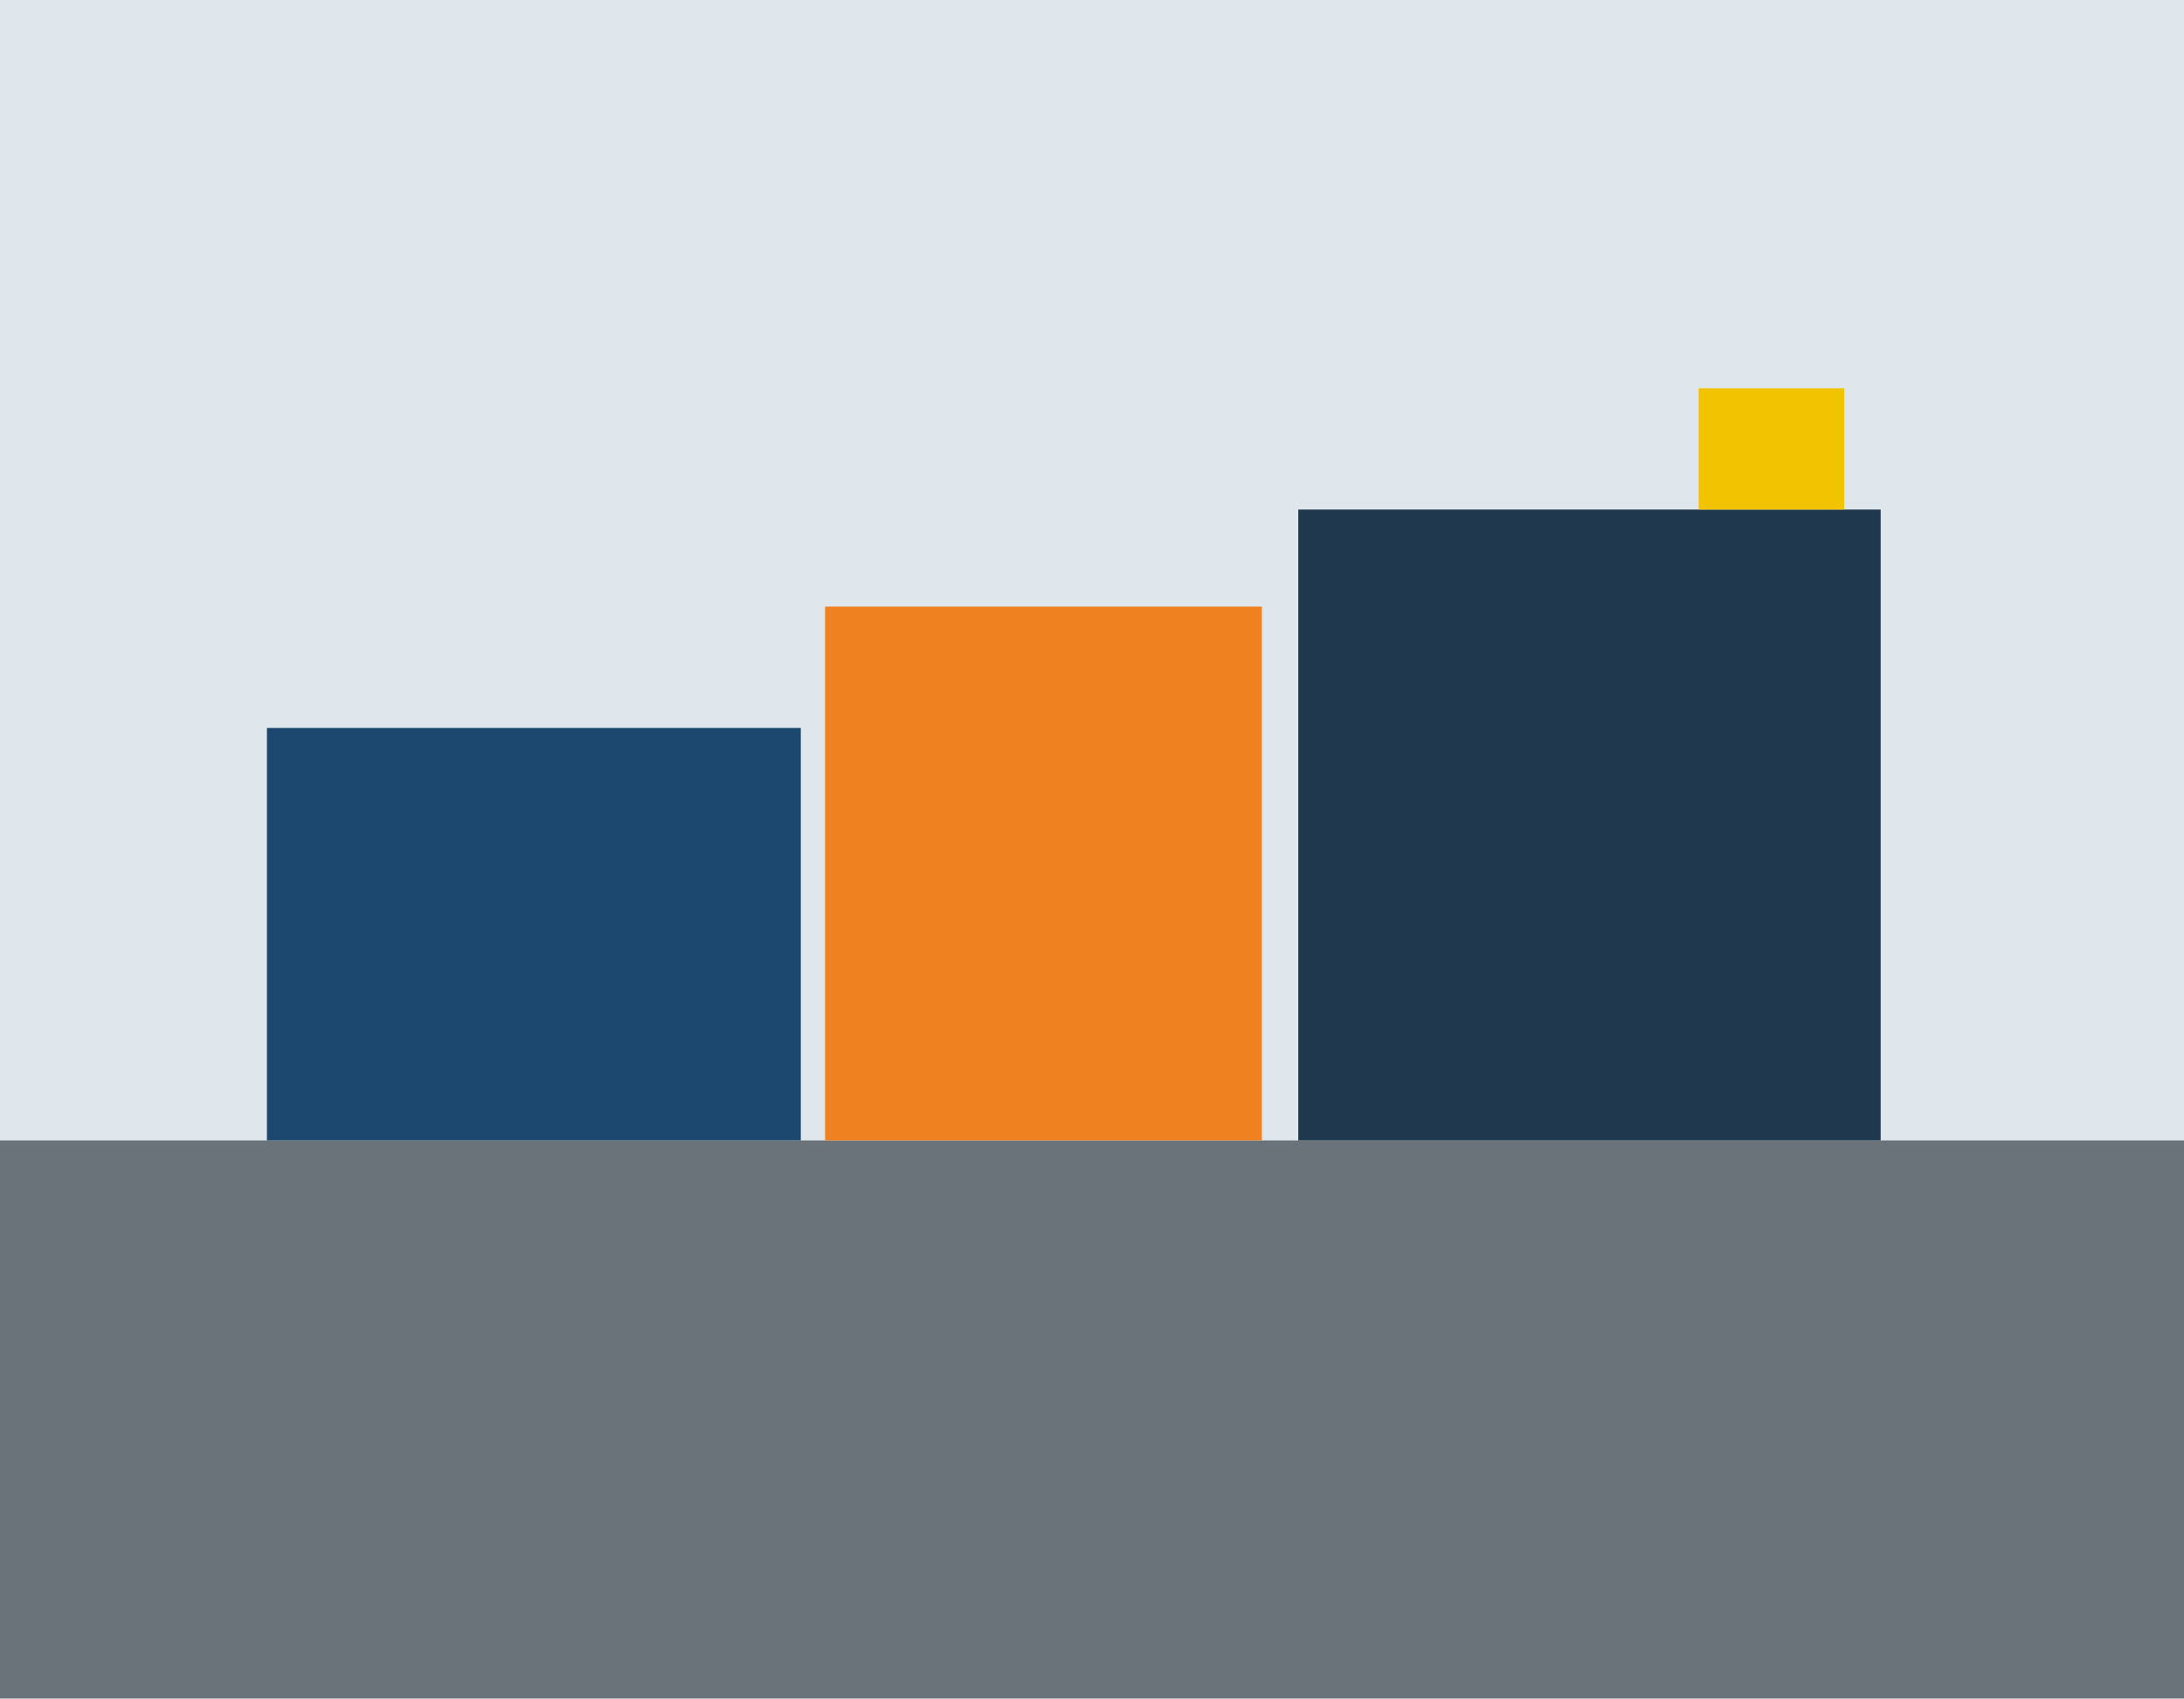
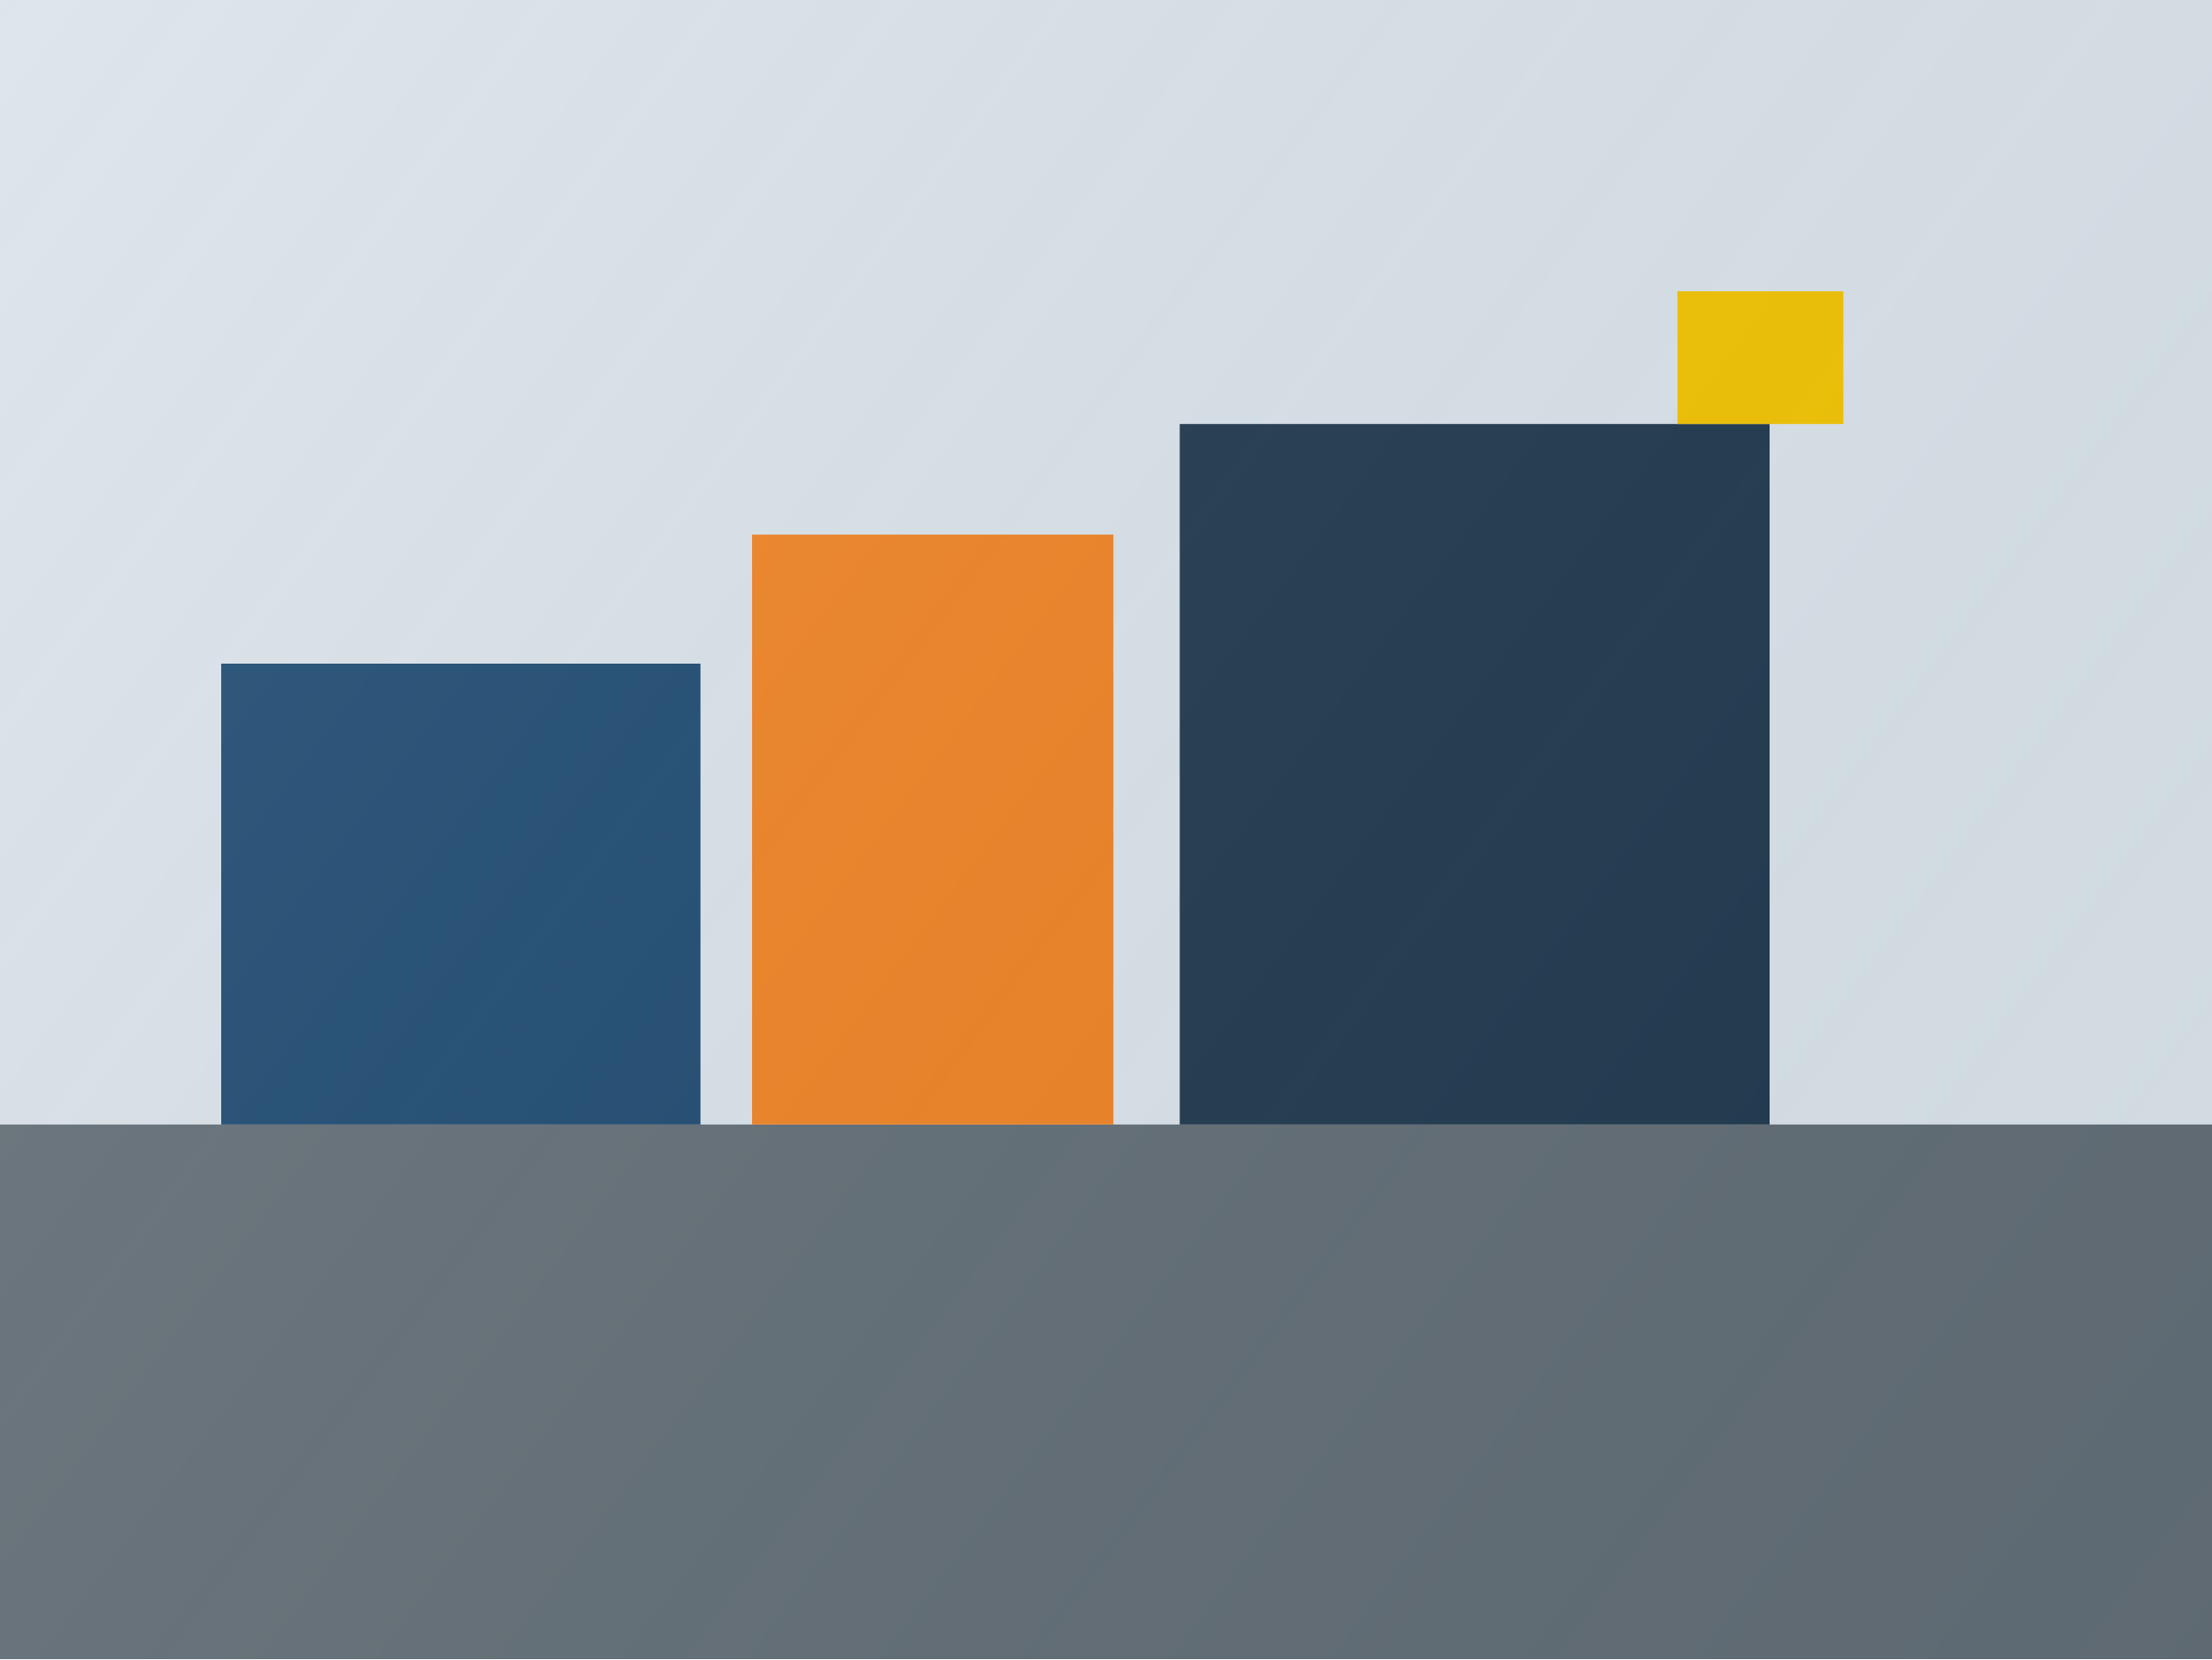
- <svg xmlns="http://www.w3.org/2000/svg" width="900" height="700" viewBox="0 0 900 700" fill="none">
-   <rect width="900" height="700" fill="#dfe6ec" />
-   <rect y="470" width="900" height="230" fill="#6a737a" />
-   <rect x="110" y="300" width="220" height="170" fill="#1c486f" />
-   <rect x="340" y="250" width="180" height="220" fill="#ef8121" />
-   <rect x="535" y="210" width="240" height="260" fill="#20384d" />
-   <rect x="700" y="160" width="60" height="50" fill="#f2c300" />
+ <svg xmlns="http://www.w3.org/2000/svg" width="1200" height="900" viewBox="0 0 1200 900" fill="none">
+   <rect width="1200" height="900" fill="#dae2e9" />
+   <rect y="610" width="1200" height="290" fill="#616c74" />
+   <rect x="120" y="360" width="260" height="250" fill="#1c486f" />
+   <rect x="408" y="290" width="196" height="320" fill="#ef8121" />
+   <rect x="640" y="230" width="320" height="380" fill="#20384d" />
+   <rect x="910" y="158" width="90" height="72" fill="#f2c300" />
+   <rect width="1200" height="900" fill="url(#paint0_linear_1_3)" fill-opacity="0.12" />
+   <defs>
+     <linearGradient id="paint0_linear_1_3" x1="0" y1="0" x2="1200" y2="900" gradientUnits="userSpaceOnUse">
+       <stop stop-color="#ffffff" />
+       <stop offset="1" stop-color="#20384d" stop-opacity="0.35" />
+     </linearGradient>
+   </defs>
</svg>
